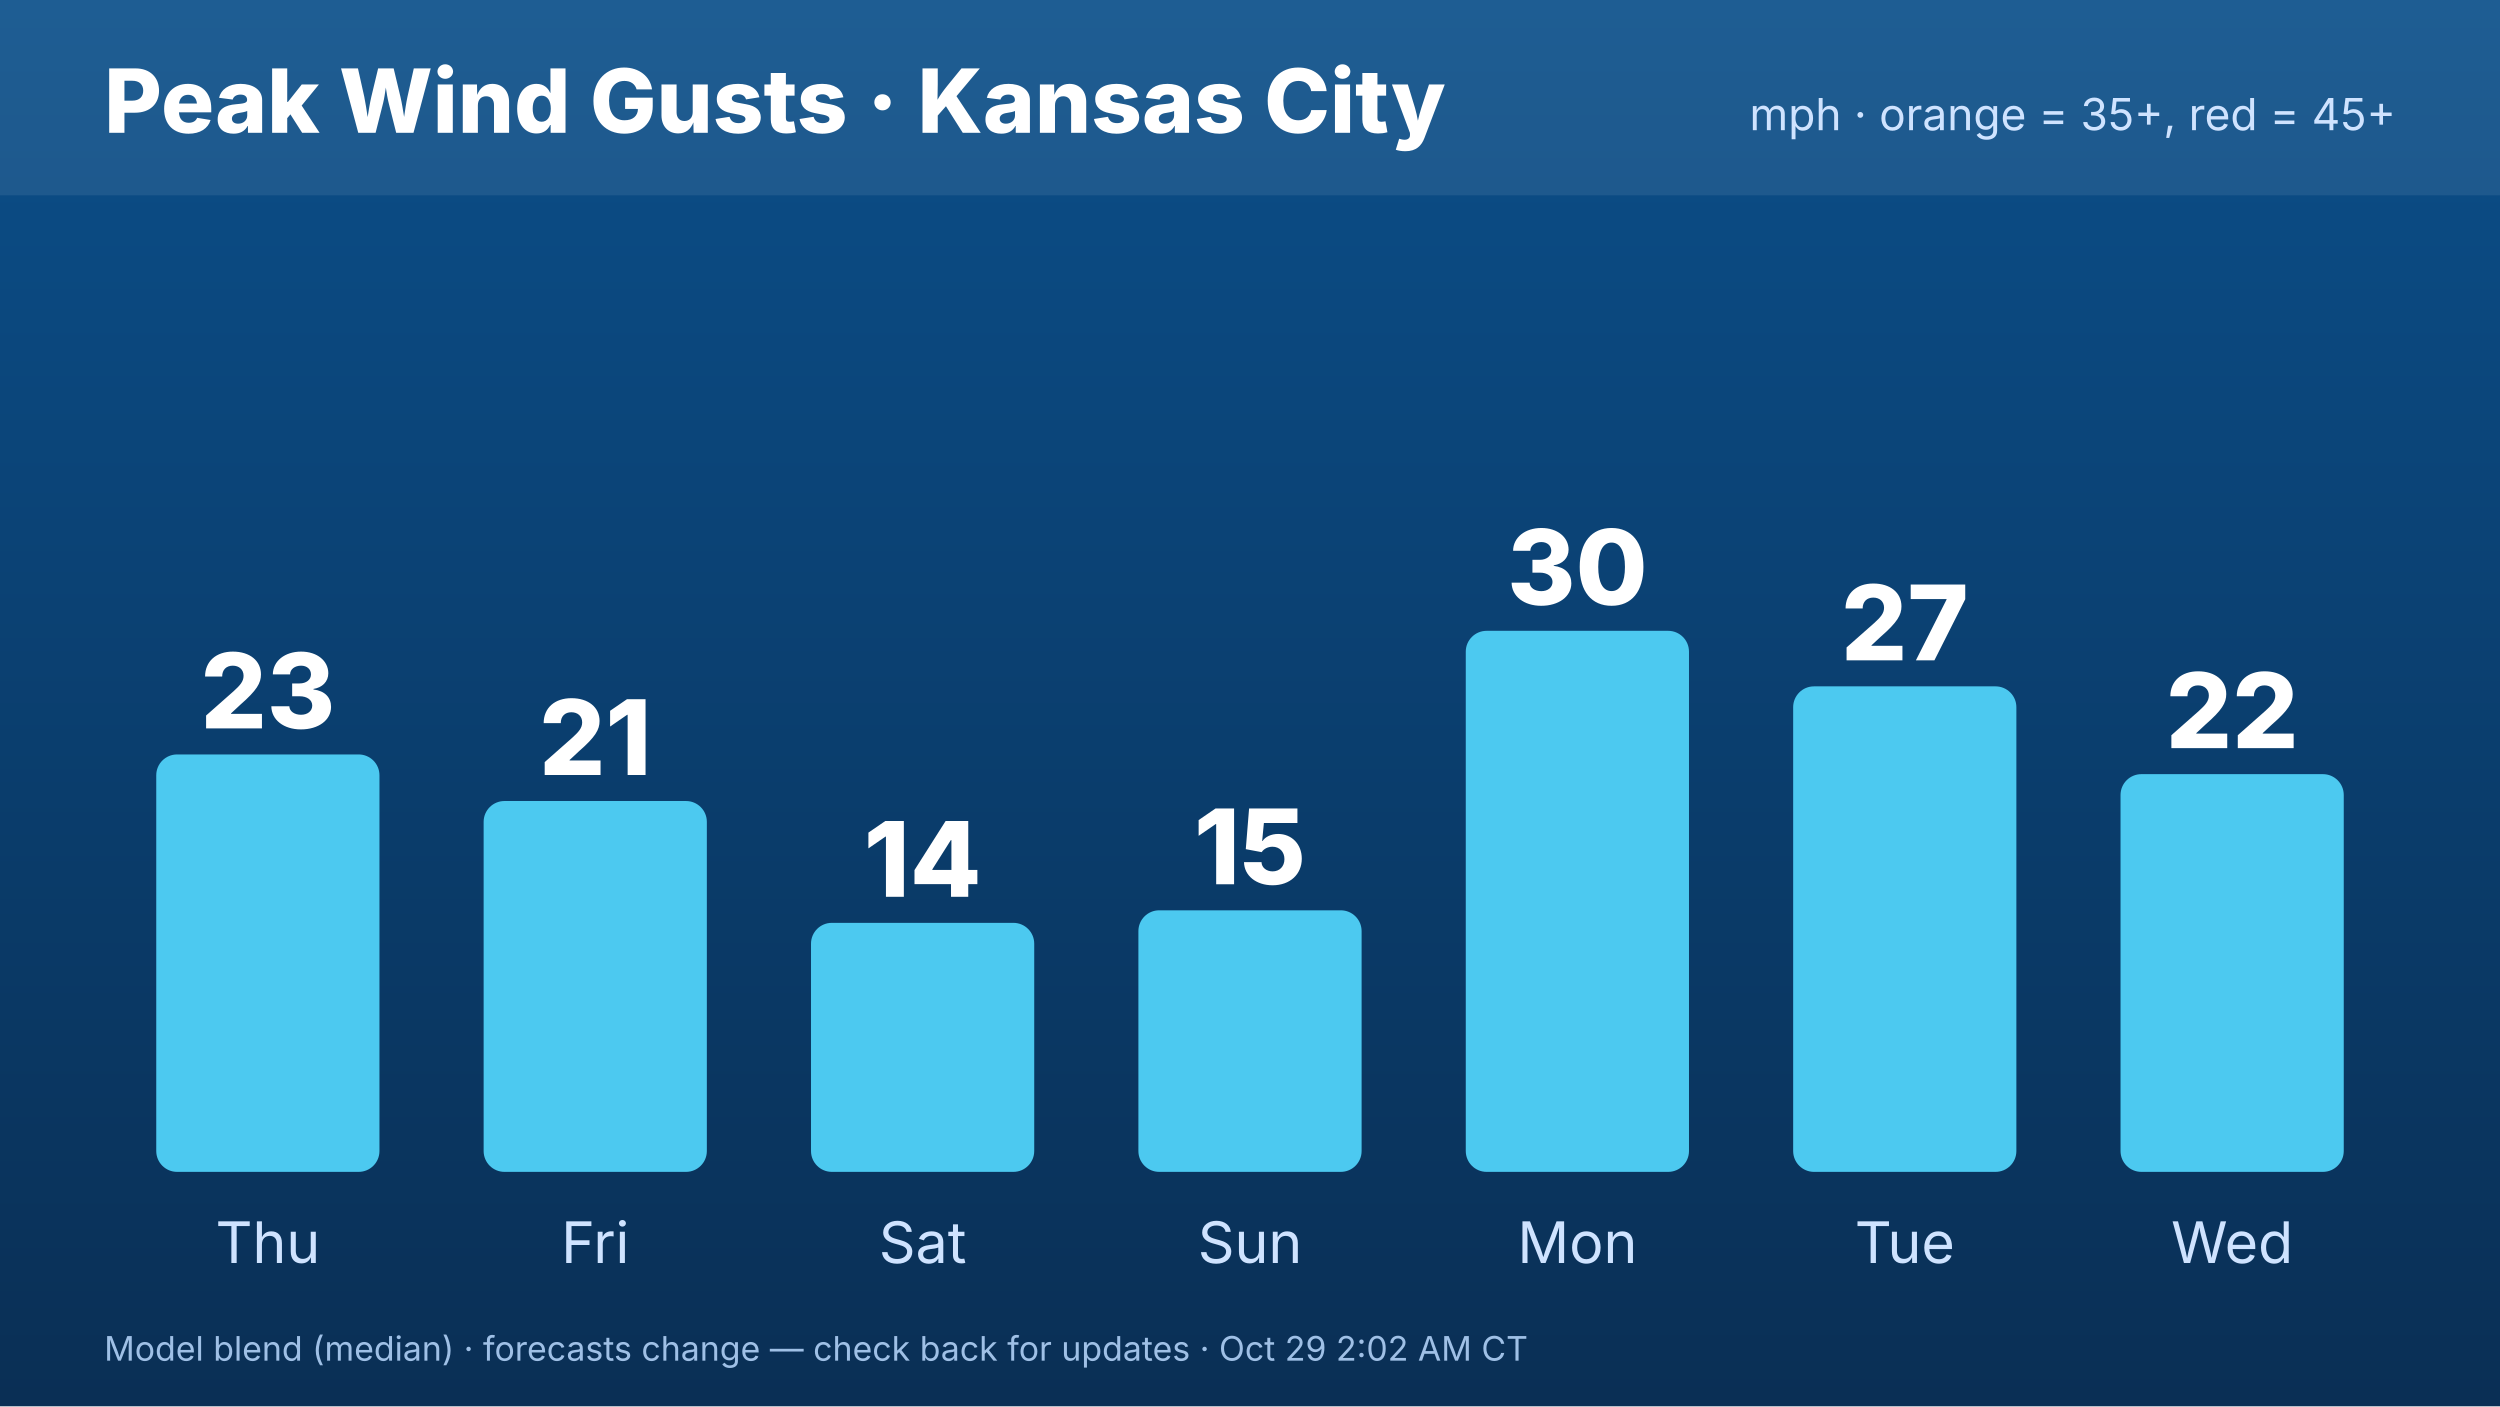
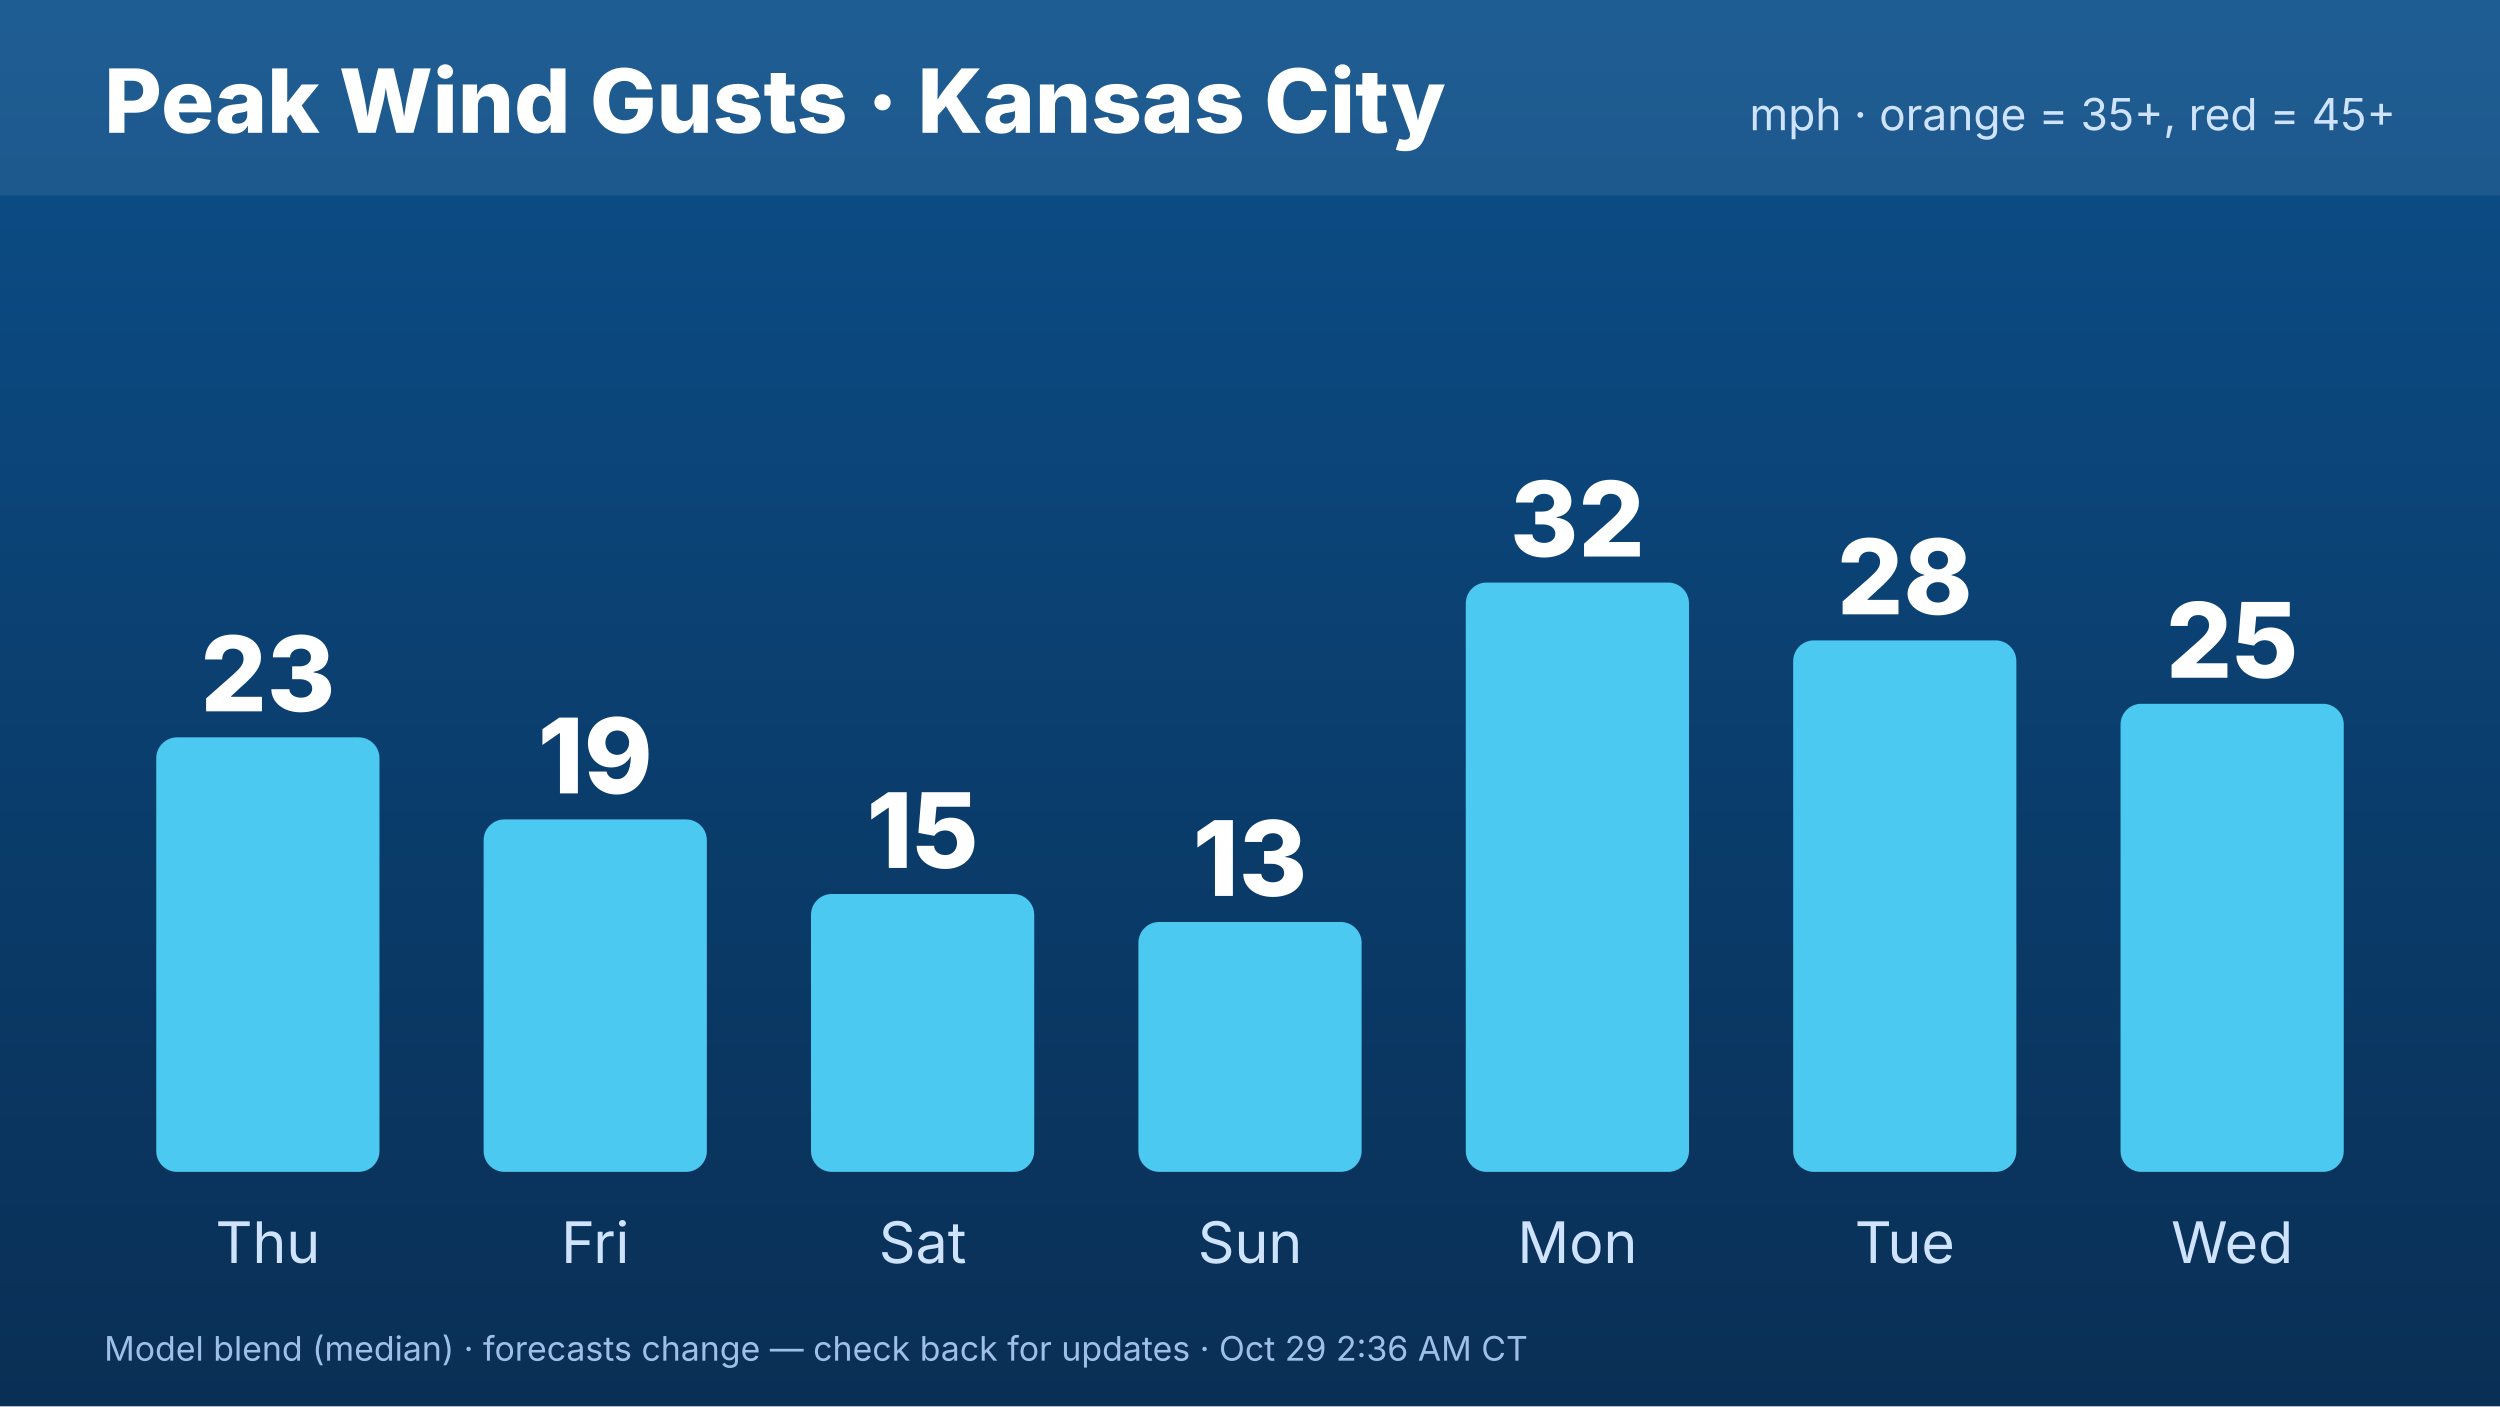
<svg xmlns="http://www.w3.org/2000/svg" width="1920" height="1080" viewBox="0 0 1920 1080" font-family="Inter,Helvetica,Arial,sans-serif">
  <defs>
    <linearGradient id="bg" x1="0" y1="0" x2="0" y2="1">
      <stop offset="0" stop-color="#0b4f8a" />
      <stop offset="1" stop-color="#0a2f55" />
    </linearGradient>
  </defs>
  <rect width="1920" height="1080" fill="url(#bg)" />
  <rect x="0" y="0" width="1920" height="150" fill="#ffffff" opacity=".08" />
  <text x="80" y="102" font-size="68" font-weight="800" fill="#fff">Peak Wind Gusts · Kansas City</text>
  <text x="1840" y="100" font-size="34" fill="#cfe3ff" text-anchor="end">mph · orange = 35+, red = 45+</text>
-   <rect x="120.0" y="579.41" width="171.429" height="320.59" rx="16" fill="#4cc9f0" />
-   <text x="205.714" y="559.41" font-size="80" font-weight="800" fill="#fff" text-anchor="middle">23</text>
+   <rect x="120.0" y="566.292" width="171.429" height="333.708" rx="16" fill="#4cc9f0" />
+   <text x="205.714" y="546.292" font-size="80" font-weight="800" fill="#fff" text-anchor="middle">23</text>
  <text x="205.714" y="970" font-size="44" fill="#cfe3ff" text-anchor="middle">Thu</text>
-   <rect x="371.429" y="615.184" width="171.429" height="284.816" rx="16" fill="#4cc9f0" />
-   <text x="457.143" y="595.184" font-size="80" font-weight="800" fill="#fff" text-anchor="middle">21</text>
+   <rect x="371.429" y="629.309" width="171.429" height="270.691" rx="16" fill="#4cc9f0" />
+   <text x="457.143" y="609.309" font-size="80" font-weight="800" fill="#fff" text-anchor="middle">19</text>
  <text x="457.143" y="970" font-size="44" fill="#cfe3ff" text-anchor="middle">Fri</text>
-   <rect x="622.857" y="708.747" width="171.429" height="191.253" rx="16" fill="#4cc9f0" />
-   <text x="708.571" y="688.747" font-size="80" font-weight="800" fill="#fff" text-anchor="middle">14</text>
+   <rect x="622.857" y="686.598" width="171.429" height="213.402" rx="16" fill="#4cc9f0" />
+   <text x="708.571" y="666.598" font-size="80" font-weight="800" fill="#fff" text-anchor="middle">15</text>
  <text x="708.571" y="970" font-size="44" fill="#cfe3ff" text-anchor="middle">Sat</text>
-   <rect x="874.286" y="699.115" width="171.429" height="200.885" rx="16" fill="#4cc9f0" />
-   <text x="960" y="679.115" font-size="80" font-weight="800" fill="#fff" text-anchor="middle">15</text>
+   <rect x="874.286" y="708.082" width="171.429" height="191.918" rx="16" fill="#4cc9f0" />
+   <text x="960" y="688.082" font-size="80" font-weight="800" fill="#fff" text-anchor="middle">13</text>
  <text x="960" y="970" font-size="44" fill="#cfe3ff" text-anchor="middle">Sun</text>
-   <rect x="1125.714" y="484.472" width="171.429" height="415.528" rx="16" fill="#4cc9f0" />
-   <text x="1211.429" y="464.472" font-size="80" font-weight="800" fill="#fff" text-anchor="middle">30</text>
+   <rect x="1125.714" y="447.417" width="171.429" height="452.583" rx="16" fill="#4cc9f0" />
+   <text x="1211.429" y="427.417" font-size="80" font-weight="800" fill="#fff" text-anchor="middle">32</text>
  <text x="1211.429" y="970" font-size="44" fill="#cfe3ff" text-anchor="middle">Mon</text>
-   <rect x="1377.143" y="527.125" width="171.429" height="372.875" rx="16" fill="#4cc9f0" />
-   <text x="1462.857" y="507.125" font-size="80" font-weight="800" fill="#fff" text-anchor="middle">27</text>
+   <rect x="1377.143" y="491.816" width="171.429" height="408.184" rx="16" fill="#4cc9f0" />
+   <text x="1462.857" y="471.816" font-size="80" font-weight="800" fill="#fff" text-anchor="middle">28</text>
  <text x="1462.857" y="970" font-size="44" fill="#cfe3ff" text-anchor="middle">Tue</text>
-   <rect x="1628.571" y="594.545" width="171.429" height="305.455" rx="16" fill="#4cc9f0" />
-   <text x="1714.286" y="574.545" font-size="80" font-weight="800" fill="#fff" text-anchor="middle">22</text>
+   <rect x="1628.571" y="540.512" width="171.429" height="359.488" rx="16" fill="#4cc9f0" />
+   <text x="1714.286" y="520.512" font-size="80" font-weight="800" fill="#fff" text-anchor="middle">25</text>
  <text x="1714.286" y="970" font-size="44" fill="#cfe3ff" text-anchor="middle">Wed</text>
-   <text x="80" y="1045" font-size="26" fill="#9fc0e6">Model blend (median) · forecasts change — check back for updates · Oct 29 2:02 AM CT</text>
+   <text x="80" y="1045" font-size="26" fill="#9fc0e6">Model blend (median) · forecasts change — check back for updates · Oct 29 2:36 AM CT</text>
</svg>
